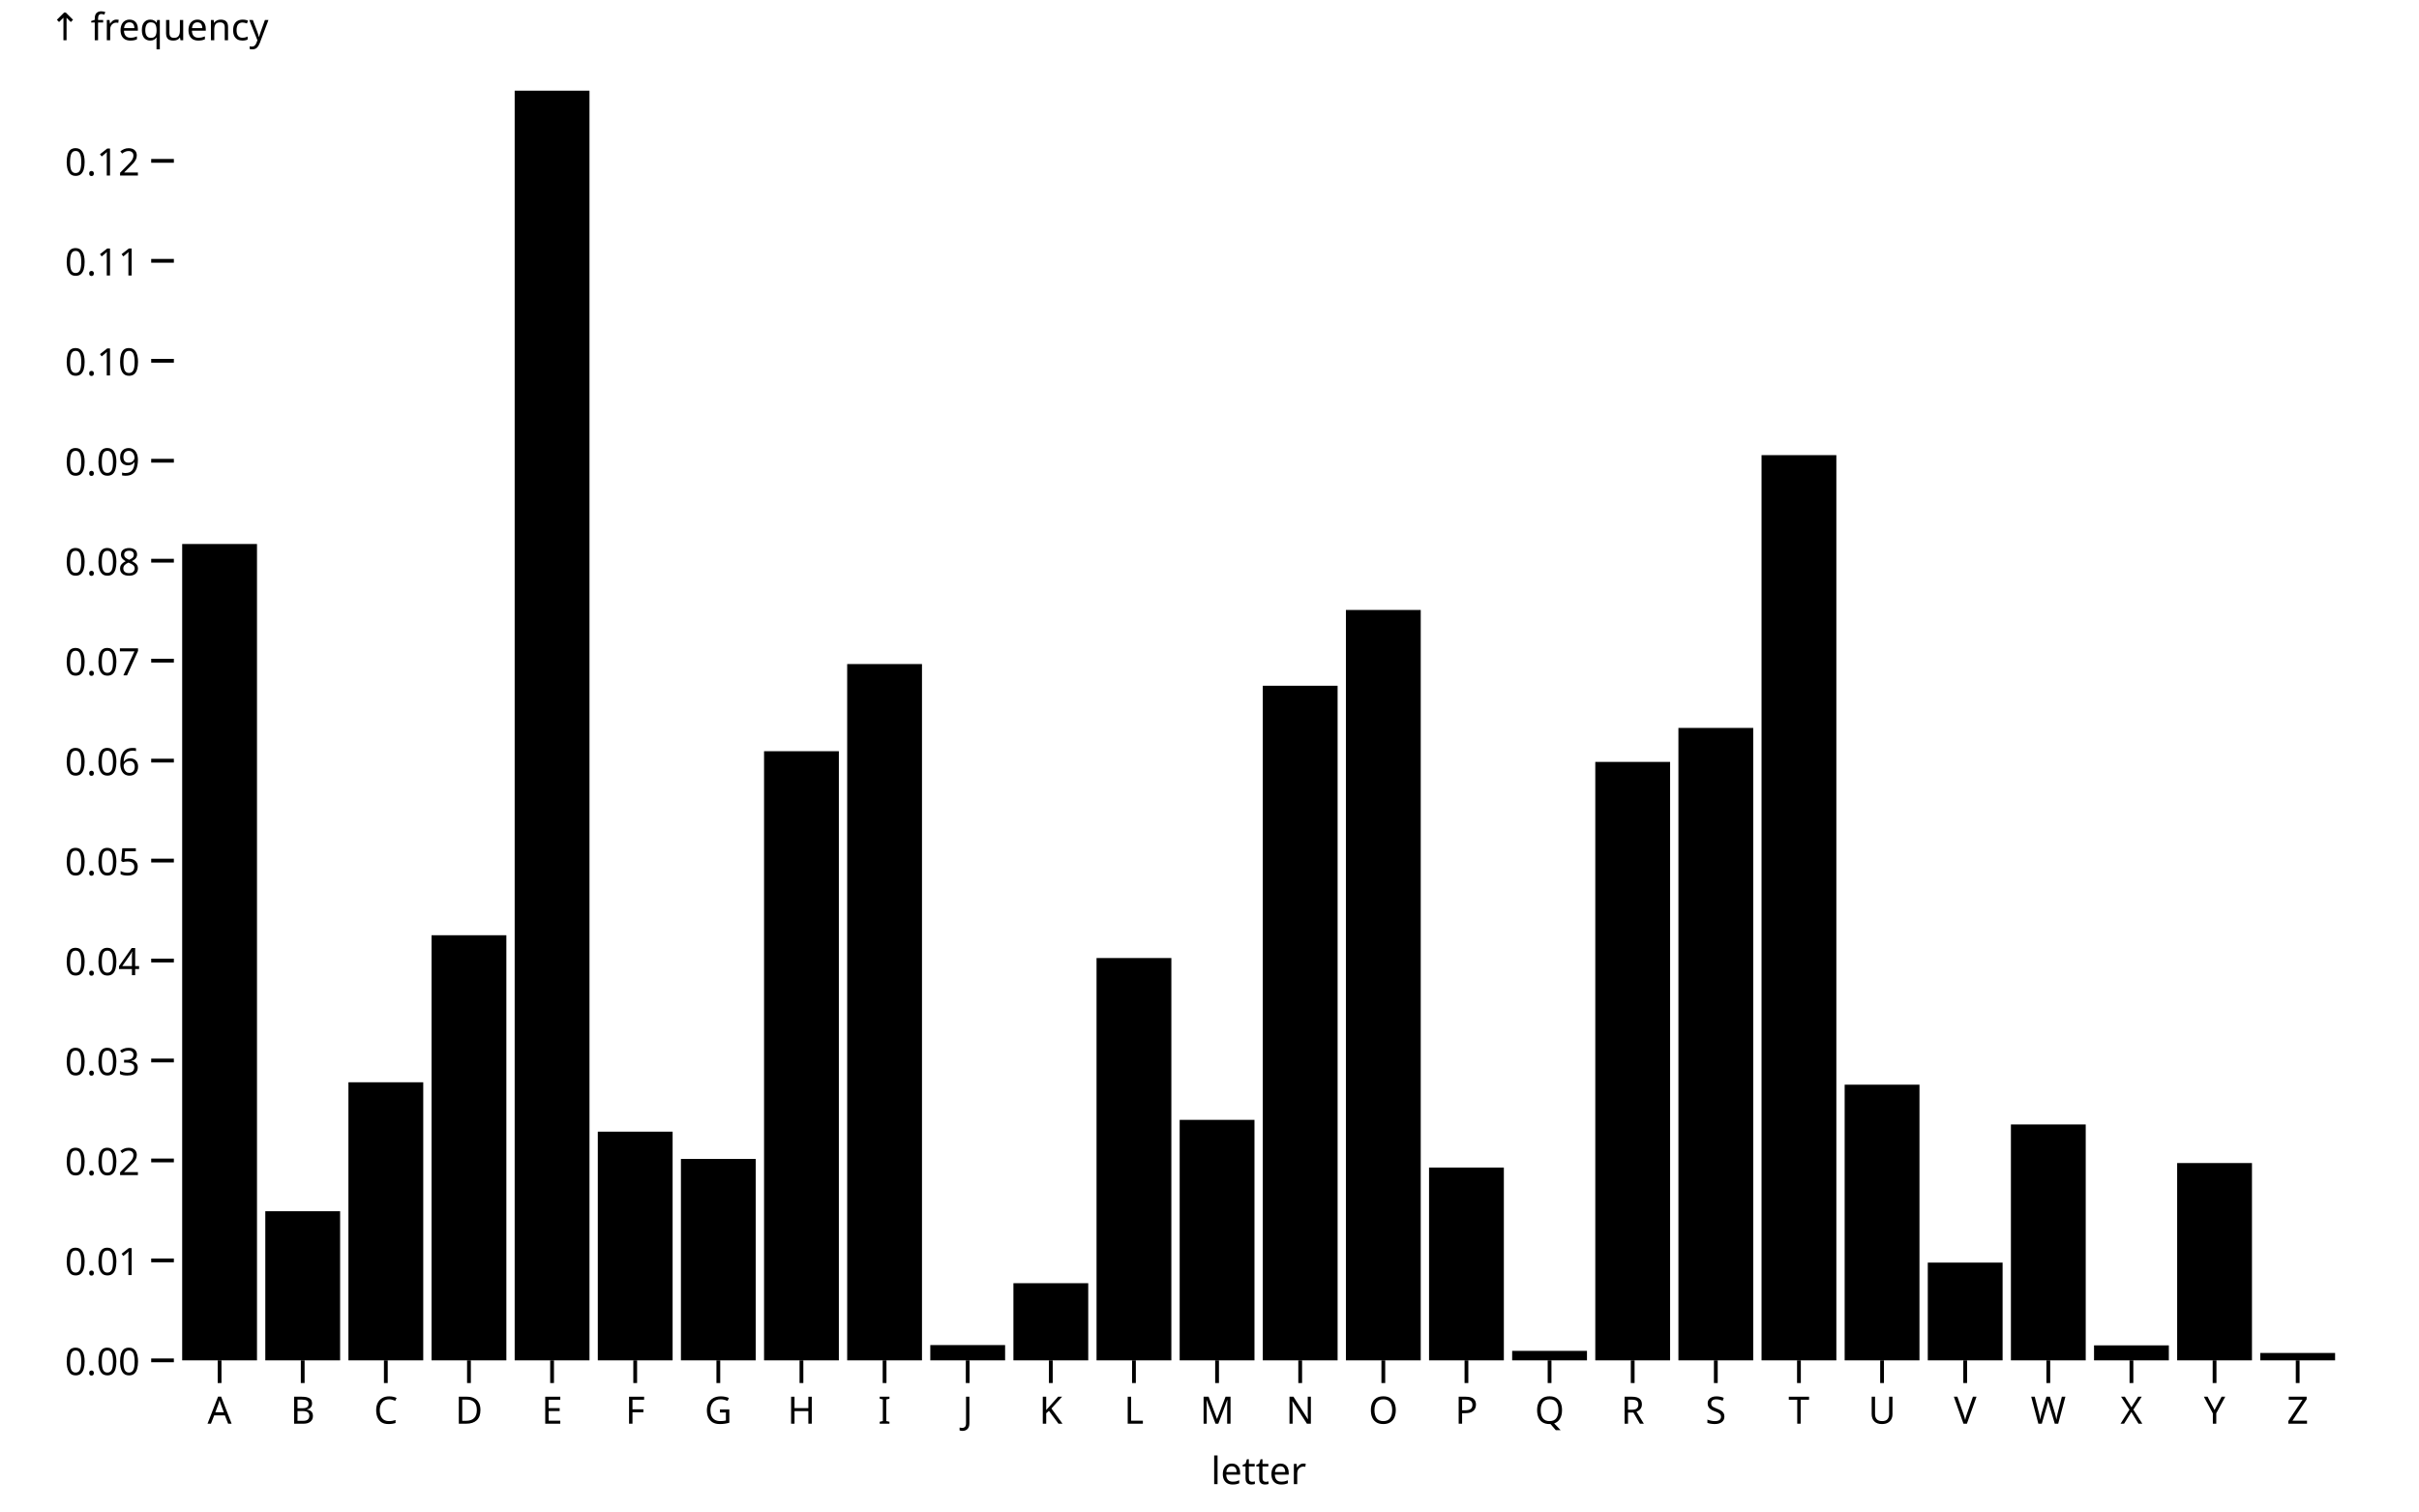
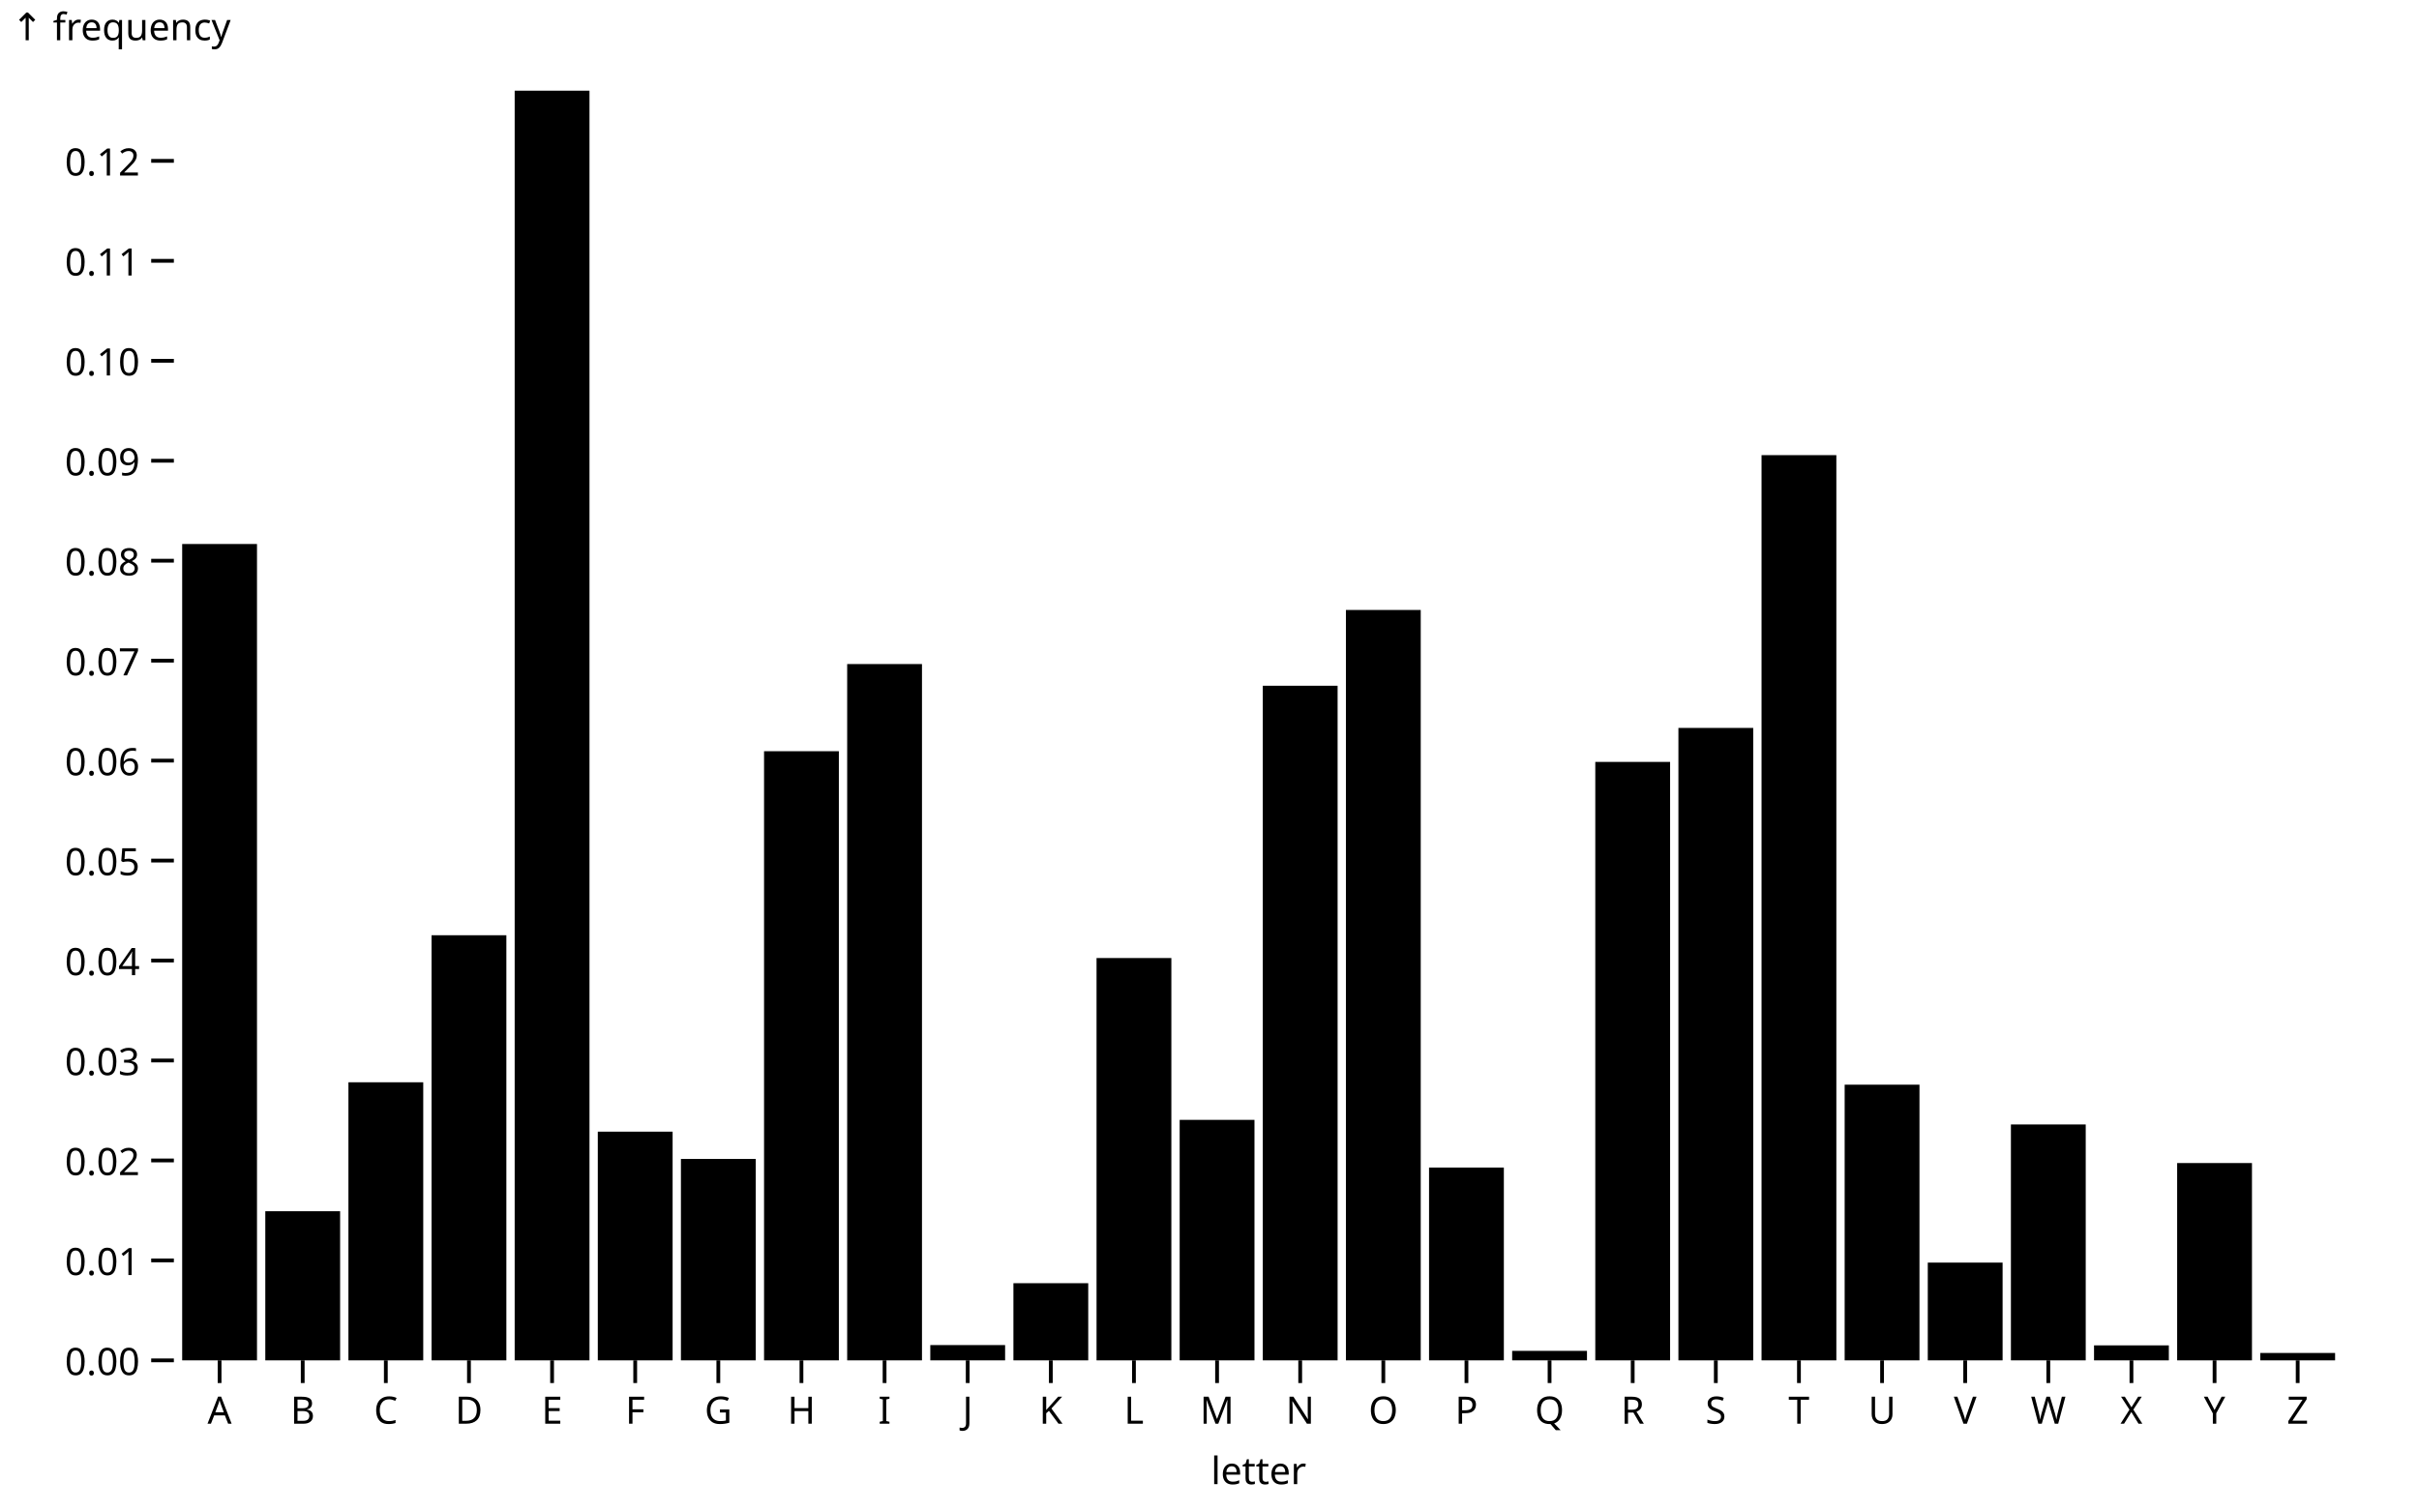
<svg xmlns="http://www.w3.org/2000/svg" width="640" height="400" viewBox="0 0 640 400">
  <line x1="58.096" y1="360" x2="58.096" y2="366" stroke="currentColor" stroke-width="1" />
  <line x1="80.088" y1="360" x2="80.088" y2="366" stroke="currentColor" stroke-width="1" />
  <line x1="102.08" y1="360" x2="102.08" y2="366" stroke="currentColor" stroke-width="1" />
  <line x1="124.073" y1="360" x2="124.073" y2="366" stroke="currentColor" stroke-width="1" />
  <line x1="146.065" y1="360" x2="146.065" y2="366" stroke="currentColor" stroke-width="1" />
  <line x1="168.057" y1="360" x2="168.057" y2="366" stroke="currentColor" stroke-width="1" />
  <line x1="190.05" y1="360" x2="190.05" y2="366" stroke="currentColor" stroke-width="1" />
  <line x1="212.042" y1="360" x2="212.042" y2="366" stroke="currentColor" stroke-width="1" />
  <line x1="234.034" y1="360" x2="234.034" y2="366" stroke="currentColor" stroke-width="1" />
  <line x1="256.027" y1="360" x2="256.027" y2="366" stroke="currentColor" stroke-width="1" />
  <line x1="278.019" y1="360" x2="278.019" y2="366" stroke="currentColor" stroke-width="1" />
  <line x1="300.011" y1="360" x2="300.011" y2="366" stroke="currentColor" stroke-width="1" />
  <line x1="322.004" y1="360" x2="322.004" y2="366" stroke="currentColor" stroke-width="1" />
  <line x1="343.996" y1="360" x2="343.996" y2="366" stroke="currentColor" stroke-width="1" />
  <line x1="365.989" y1="360" x2="365.989" y2="366" stroke="currentColor" stroke-width="1" />
  <line x1="387.981" y1="360" x2="387.981" y2="366" stroke="currentColor" stroke-width="1" />
  <line x1="409.973" y1="360" x2="409.973" y2="366" stroke="currentColor" stroke-width="1" />
  <line x1="431.966" y1="360" x2="431.966" y2="366" stroke="currentColor" stroke-width="1" />
  <line x1="453.958" y1="360" x2="453.958" y2="366" stroke="currentColor" stroke-width="1" />
  <line x1="475.95" y1="360" x2="475.95" y2="366" stroke="currentColor" stroke-width="1" />
  <line x1="497.943" y1="360" x2="497.943" y2="366" stroke="currentColor" stroke-width="1" />
  <line x1="519.935" y1="360" x2="519.935" y2="366" stroke="currentColor" stroke-width="1" />
  <line x1="541.927" y1="360" x2="541.927" y2="366" stroke="currentColor" stroke-width="1" />
  <line x1="563.92" y1="360" x2="563.92" y2="366" stroke="currentColor" stroke-width="1" />
  <line x1="585.912" y1="360" x2="585.912" y2="366" stroke="currentColor" stroke-width="1" />
  <line x1="607.904" y1="360" x2="607.904" y2="366" stroke="currentColor" stroke-width="1" />
  <text x="58.096" y="369" font-family="system-ui, sans-serif" font-size="10" text-anchor="middle" dominant-baseline="text-before-edge" fill="currentColor">A</text>
  <text x="80.088" y="369" font-family="system-ui, sans-serif" font-size="10" text-anchor="middle" dominant-baseline="text-before-edge" fill="currentColor">B</text>
  <text x="102.08" y="369" font-family="system-ui, sans-serif" font-size="10" text-anchor="middle" dominant-baseline="text-before-edge" fill="currentColor">C</text>
  <text x="124.073" y="369" font-family="system-ui, sans-serif" font-size="10" text-anchor="middle" dominant-baseline="text-before-edge" fill="currentColor">D</text>
  <text x="146.065" y="369" font-family="system-ui, sans-serif" font-size="10" text-anchor="middle" dominant-baseline="text-before-edge" fill="currentColor">E</text>
  <text x="168.057" y="369" font-family="system-ui, sans-serif" font-size="10" text-anchor="middle" dominant-baseline="text-before-edge" fill="currentColor">F</text>
  <text x="190.05" y="369" font-family="system-ui, sans-serif" font-size="10" text-anchor="middle" dominant-baseline="text-before-edge" fill="currentColor">G</text>
  <text x="212.042" y="369" font-family="system-ui, sans-serif" font-size="10" text-anchor="middle" dominant-baseline="text-before-edge" fill="currentColor">H</text>
  <text x="234.034" y="369" font-family="system-ui, sans-serif" font-size="10" text-anchor="middle" dominant-baseline="text-before-edge" fill="currentColor">I</text>
  <text x="256.027" y="369" font-family="system-ui, sans-serif" font-size="10" text-anchor="middle" dominant-baseline="text-before-edge" fill="currentColor">J</text>
  <text x="278.019" y="369" font-family="system-ui, sans-serif" font-size="10" text-anchor="middle" dominant-baseline="text-before-edge" fill="currentColor">K</text>
  <text x="300.011" y="369" font-family="system-ui, sans-serif" font-size="10" text-anchor="middle" dominant-baseline="text-before-edge" fill="currentColor">L</text>
  <text x="322.004" y="369" font-family="system-ui, sans-serif" font-size="10" text-anchor="middle" dominant-baseline="text-before-edge" fill="currentColor">M</text>
  <text x="343.996" y="369" font-family="system-ui, sans-serif" font-size="10" text-anchor="middle" dominant-baseline="text-before-edge" fill="currentColor">N</text>
  <text x="365.989" y="369" font-family="system-ui, sans-serif" font-size="10" text-anchor="middle" dominant-baseline="text-before-edge" fill="currentColor">O</text>
  <text x="387.981" y="369" font-family="system-ui, sans-serif" font-size="10" text-anchor="middle" dominant-baseline="text-before-edge" fill="currentColor">P</text>
  <text x="409.973" y="369" font-family="system-ui, sans-serif" font-size="10" text-anchor="middle" dominant-baseline="text-before-edge" fill="currentColor">Q</text>
  <text x="431.966" y="369" font-family="system-ui, sans-serif" font-size="10" text-anchor="middle" dominant-baseline="text-before-edge" fill="currentColor">R</text>
  <text x="453.958" y="369" font-family="system-ui, sans-serif" font-size="10" text-anchor="middle" dominant-baseline="text-before-edge" fill="currentColor">S</text>
  <text x="475.95" y="369" font-family="system-ui, sans-serif" font-size="10" text-anchor="middle" dominant-baseline="text-before-edge" fill="currentColor">T</text>
  <text x="497.943" y="369" font-family="system-ui, sans-serif" font-size="10" text-anchor="middle" dominant-baseline="text-before-edge" fill="currentColor">U</text>
  <text x="519.935" y="369" font-family="system-ui, sans-serif" font-size="10" text-anchor="middle" dominant-baseline="text-before-edge" fill="currentColor">V</text>
  <text x="541.927" y="369" font-family="system-ui, sans-serif" font-size="10" text-anchor="middle" dominant-baseline="text-before-edge" fill="currentColor">W</text>
  <text x="563.92" y="369" font-family="system-ui, sans-serif" font-size="10" text-anchor="middle" dominant-baseline="text-before-edge" fill="currentColor">X</text>
  <text x="585.912" y="369" font-family="system-ui, sans-serif" font-size="10" text-anchor="middle" dominant-baseline="text-before-edge" fill="currentColor">Y</text>
  <text x="607.904" y="369" font-family="system-ui, sans-serif" font-size="10" text-anchor="middle" dominant-baseline="text-before-edge" fill="currentColor">Z</text>
  <text x="333" y="385" font-family="system-ui, sans-serif" font-size="10" text-anchor="middle" dominant-baseline="text-before-edge" fill="currentColor">letter</text>
  <line x1="46" y1="360" x2="40" y2="360" stroke="currentColor" stroke-width="1" />
  <line x1="46" y1="333.547" x2="40" y2="333.547" stroke="currentColor" stroke-width="1" />
  <line x1="46" y1="307.095" x2="40" y2="307.095" stroke="currentColor" stroke-width="1" />
  <line x1="46" y1="280.642" x2="40" y2="280.642" stroke="currentColor" stroke-width="1" />
  <line x1="46" y1="254.19" x2="40" y2="254.19" stroke="currentColor" stroke-width="1" />
  <line x1="46" y1="227.737" x2="40" y2="227.737" stroke="currentColor" stroke-width="1" />
  <line x1="46" y1="201.285" x2="40" y2="201.285" stroke="currentColor" stroke-width="1" />
  <line x1="46" y1="174.832" x2="40" y2="174.832" stroke="currentColor" stroke-width="1" />
  <line x1="46" y1="148.38" x2="40" y2="148.38" stroke="currentColor" stroke-width="1" />
  <line x1="46" y1="121.927" x2="40" y2="121.927" stroke="currentColor" stroke-width="1" />
  <line x1="46" y1="95.475" x2="40" y2="95.475" stroke="currentColor" stroke-width="1" />
  <line x1="46" y1="69.022" x2="40" y2="69.022" stroke="currentColor" stroke-width="1" />
  <line x1="46" y1="42.57" x2="40" y2="42.57" stroke="currentColor" stroke-width="1" />
  <text x="37" y="360" font-family="system-ui, sans-serif" font-size="10" text-anchor="end" dominant-baseline="central" fill="currentColor">0.00</text>
  <text x="37" y="333.547" font-family="system-ui, sans-serif" font-size="10" text-anchor="end" dominant-baseline="central" fill="currentColor">0.01</text>
  <text x="37" y="307.095" font-family="system-ui, sans-serif" font-size="10" text-anchor="end" dominant-baseline="central" fill="currentColor">0.02</text>
  <text x="37" y="280.642" font-family="system-ui, sans-serif" font-size="10" text-anchor="end" dominant-baseline="central" fill="currentColor">0.03</text>
  <text x="37" y="254.19" font-family="system-ui, sans-serif" font-size="10" text-anchor="end" dominant-baseline="central" fill="currentColor">0.04</text>
  <text x="37" y="227.737" font-family="system-ui, sans-serif" font-size="10" text-anchor="end" dominant-baseline="central" fill="currentColor">0.05</text>
  <text x="37" y="201.285" font-family="system-ui, sans-serif" font-size="10" text-anchor="end" dominant-baseline="central" fill="currentColor">0.06</text>
  <text x="37" y="174.832" font-family="system-ui, sans-serif" font-size="10" text-anchor="end" dominant-baseline="central" fill="currentColor">0.07</text>
  <text x="37" y="148.38" font-family="system-ui, sans-serif" font-size="10" text-anchor="end" dominant-baseline="central" fill="currentColor">0.08</text>
  <text x="37" y="121.927" font-family="system-ui, sans-serif" font-size="10" text-anchor="end" dominant-baseline="central" fill="currentColor">0.09</text>
  <text x="37" y="95.475" font-family="system-ui, sans-serif" font-size="10" text-anchor="end" dominant-baseline="central" fill="currentColor">0.10</text>
  <text x="37" y="69.022" font-family="system-ui, sans-serif" font-size="10" text-anchor="end" dominant-baseline="central" fill="currentColor">0.11</text>
  <text x="37" y="42.57" font-family="system-ui, sans-serif" font-size="10" text-anchor="end" dominant-baseline="central" fill="currentColor">0.12</text>
-   <text x="13" y="13" font-family="system-ui, sans-serif" font-size="10" text-anchor="start" dominant-baseline="text-after-edge" fill="currentColor">↑ frequency</text>
+   <text x="3" y="13" font-family="system-ui, sans-serif" font-size="10" text-anchor="start" dominant-baseline="text-after-edge" fill="currentColor">↑ frequency</text>
  <rect x="136.169" y="24" width="19.793" height="336" />
  <rect x="466.054" y="120.446" width="19.793" height="239.554" />
  <rect x="48.199" y="143.962" width="19.793" height="216.038" />
  <rect x="356.092" y="161.421" width="19.793" height="198.579" />
  <rect x="224.138" y="175.732" width="19.793" height="184.268" />
  <rect x="334.1" y="181.472" width="19.793" height="178.528" />
  <rect x="444.061" y="192.635" width="19.793" height="167.365" />
  <rect x="202.146" y="198.798" width="19.793" height="161.202" />
  <rect x="422.069" y="201.629" width="19.793" height="158.371" />
  <rect x="114.176" y="247.497" width="19.793" height="112.503" />
  <rect x="290.115" y="253.529" width="19.793" height="106.471" />
  <rect x="92.184" y="286.409" width="19.793" height="73.591" />
  <rect x="488.046" y="287.044" width="19.793" height="72.956" />
  <rect x="312.107" y="296.355" width="19.793" height="63.645" />
  <rect x="532.031" y="297.572" width="19.793" height="62.428" />
  <rect x="158.161" y="299.477" width="19.793" height="60.523" />
  <rect x="180.153" y="306.698" width="19.793" height="53.302" />
  <rect x="576.015" y="307.783" width="19.793" height="52.217" />
  <rect x="378.084" y="308.973" width="19.793" height="51.027" />
  <rect x="70.192" y="320.533" width="19.793" height="39.467" />
  <rect x="510.038" y="334.129" width="19.793" height="25.871" />
  <rect x="268.123" y="339.579" width="19.793" height="20.421" />
  <rect x="246.13" y="355.953" width="19.793" height="4.047" />
  <rect x="554.023" y="356.032" width="19.793" height="3.968" />
  <rect x="400.077" y="357.487" width="19.793" height="2.513" />
  <rect x="598.008" y="358.043" width="19.793" height="1.957" />
</svg>
